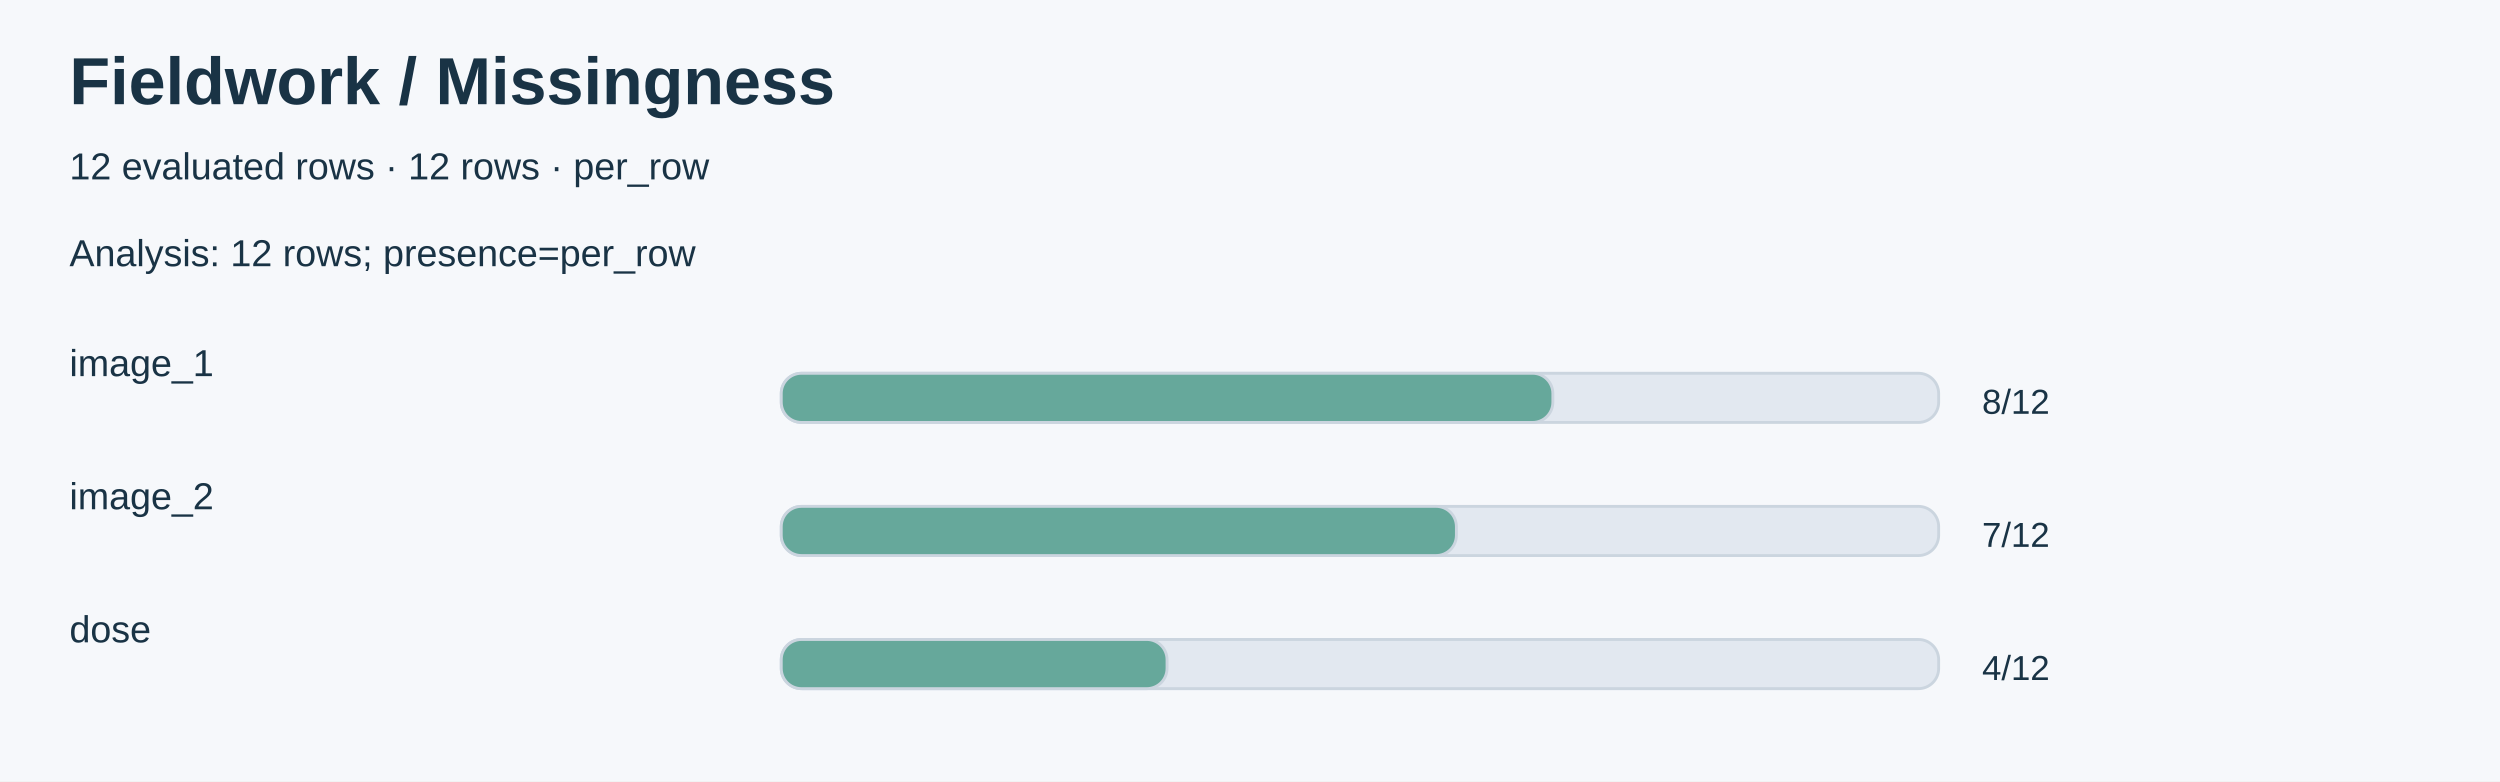
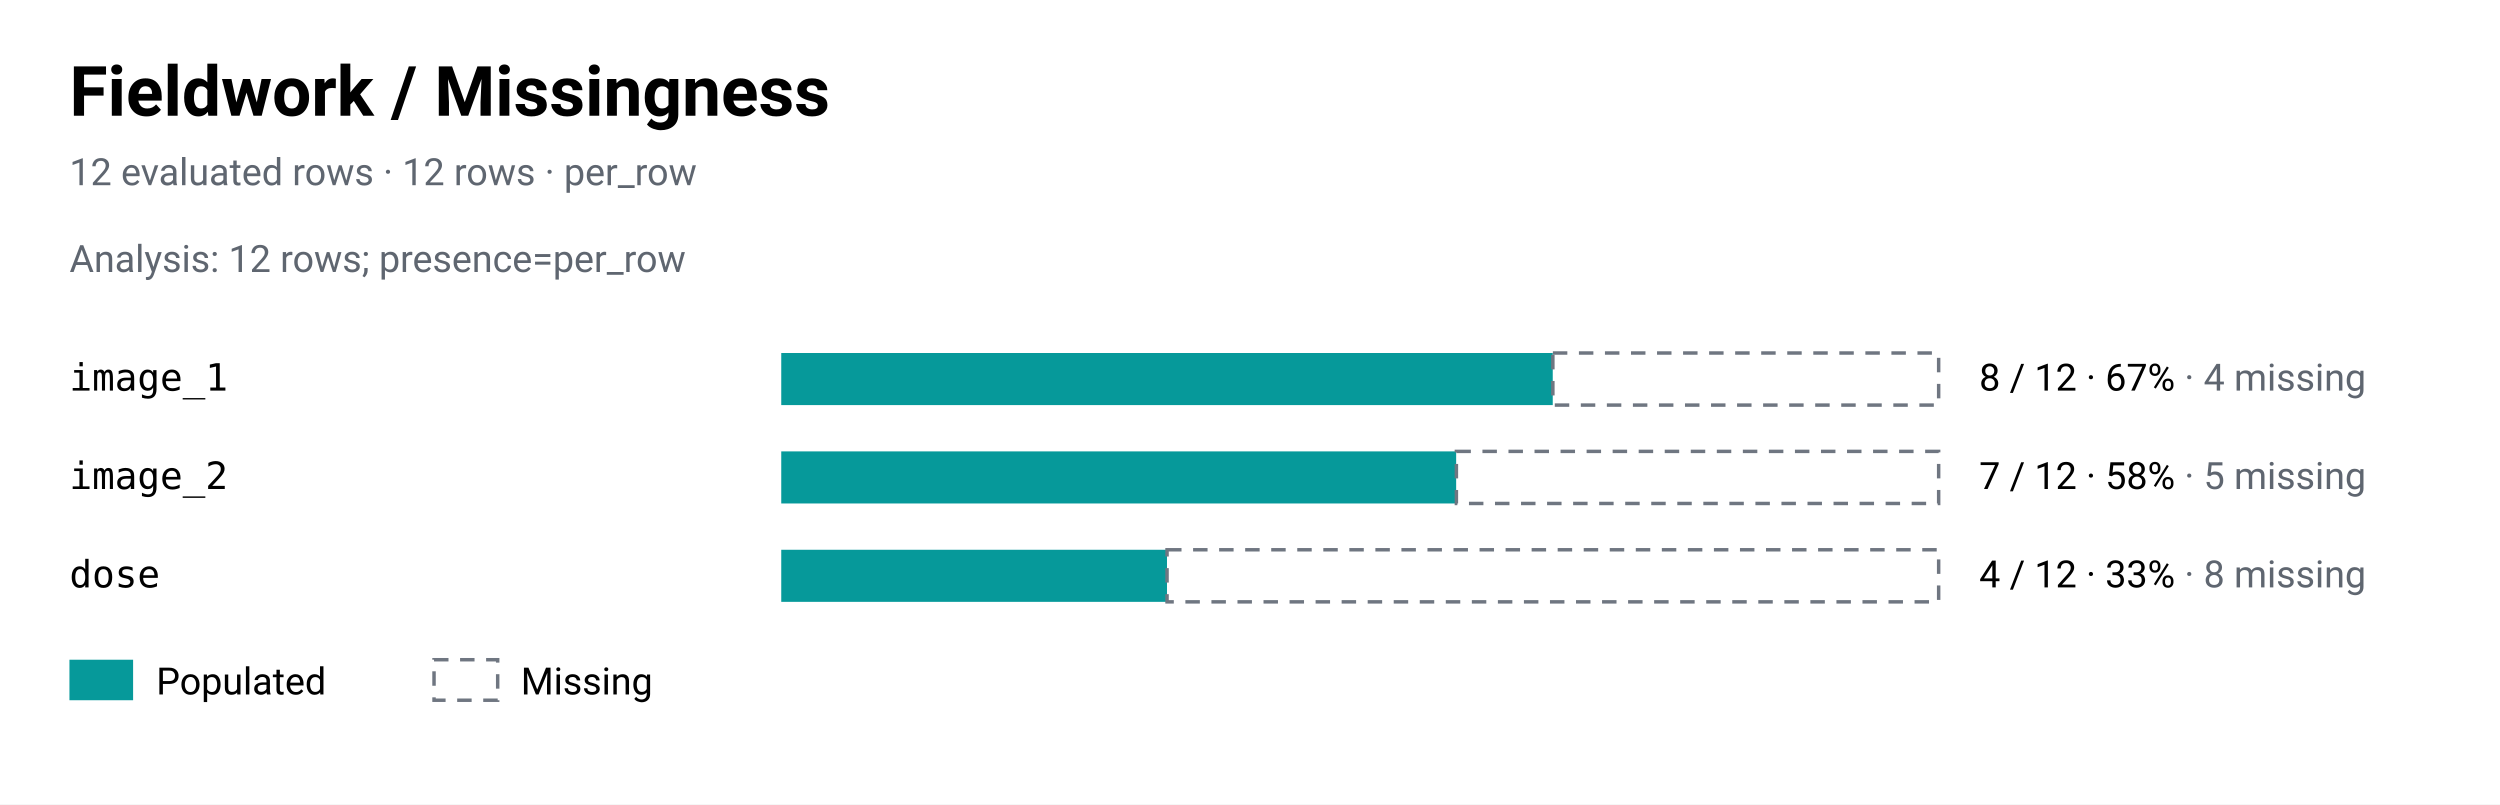
- <svg xmlns="http://www.w3.org/2000/svg" role="img" aria-label="Fieldwork missingness" viewBox="0 0 864 270" width="864" height="270" font-family="Arial, sans-serif" fill="#193345">
-   <rect width="100%" height="100%" fill="#f6f8fb" />
-   <text x="24" y="36" font-size="23" font-weight="600">Fieldwork / Missingness</text>
-   <text x="24" y="62" font-size="13" font-weight="400">12 evaluated rows · 12 rows · per_row</text>
-   <text x="24" y="92" font-size="13" font-weight="400">Analysis: 12 rows; presence=per_row</text>
-   <text x="24" y="130" font-size="13" font-weight="400">image_1</text>
-   <rect x="270" y="129" width="400" height="17" rx="7" fill="#e2e8f0" stroke="#cbd5df" />
-   <rect x="270" y="129" width="266.67" height="17" rx="7" fill="#66a89b" stroke="#cbd5df" />
-   <text x="685" y="143" font-size="12" font-weight="400">8/12</text>
-   <text x="24" y="176" font-size="13" font-weight="400">image_2</text>
-   <rect x="270" y="175" width="400" height="17" rx="7" fill="#e2e8f0" stroke="#cbd5df" />
-   <rect x="270" y="175" width="233.33" height="17" rx="7" fill="#66a89b" stroke="#cbd5df" />
-   <text x="685" y="189" font-size="12" font-weight="400">7/12</text>
-   <text x="24" y="222" font-size="13" font-weight="400">dose</text>
-   <rect x="270" y="221" width="400" height="17" rx="7" fill="#e2e8f0" stroke="#cbd5df" />
-   <rect x="270" y="221" width="133.33" height="17" rx="7" fill="#66a89b" stroke="#cbd5df" />
-   <text x="685" y="235" font-size="12" font-weight="400">4/12</text>
+ <svg xmlns="http://www.w3.org/2000/svg" role="img" aria-label="Fieldwork missingness" viewBox="0 0 864 278" width="864" height="278" font-family="system-ui, -apple-system, 'Segoe UI', Roboto, 'Helvetica Neue', Arial, sans-serif" fill="#000000">
+   <rect width="100%" height="100%" fill="#ffffff" />
+   <text x="24" y="40" font-size="24" font-weight="700">Fieldwork / Missingness</text>
+   <text x="24" y="64" font-size="13" font-weight="400" fill="#5f6670">12 evaluated rows · 12 rows · per_row</text>
+   <text x="24" y="94" font-size="13" font-weight="400" fill="#5f6670">Analysis: 12 rows; presence=per_row</text>
+   <text x="24" y="135" font-size="13" font-weight="400" font-family="ui-monospace, SFMono-Regular, Menlo, Consolas, 'DejaVu Sans Mono', monospace">image_1</text>
+   <rect x="270" y="122" width="266.67" height="18" rx="0" fill="#06999a" />
+   <rect x="536.67" y="122" width="133.33" height="18" rx="0" fill="#ffffff" stroke="#6f7681" stroke-width="1.2" stroke-dasharray="5 4" />
+   <text x="684" y="135" font-size="13" style="font-variant-numeric:tabular-nums">8 / 12 · 67% <tspan fill="#5f6670">· 4 missing</tspan>
+   </text>
+   <text x="24" y="169" font-size="13" font-weight="400" font-family="ui-monospace, SFMono-Regular, Menlo, Consolas, 'DejaVu Sans Mono', monospace">image_2</text>
+   <rect x="270" y="156" width="233.33" height="18" rx="0" fill="#06999a" />
+   <rect x="503.33" y="156" width="166.67" height="18" rx="0" fill="#ffffff" stroke="#6f7681" stroke-width="1.2" stroke-dasharray="5 4" />
+   <text x="684" y="169" font-size="13" style="font-variant-numeric:tabular-nums">7 / 12 · 58% <tspan fill="#5f6670">· 5 missing</tspan>
+   </text>
+   <text x="24" y="203" font-size="13" font-weight="400" font-family="ui-monospace, SFMono-Regular, Menlo, Consolas, 'DejaVu Sans Mono', monospace">dose</text>
+   <rect x="270" y="190" width="133.33" height="18" rx="0" fill="#06999a" />
+   <rect x="403.33" y="190" width="266.67" height="18" rx="0" fill="#ffffff" stroke="#6f7681" stroke-width="1.2" stroke-dasharray="5 4" />
+   <text x="684" y="203" font-size="13" style="font-variant-numeric:tabular-nums">4 / 12 · 33% <tspan fill="#5f6670">· 8 missing</tspan>
+   </text>
+   <rect x="24" y="228" width="22" height="14" rx="0" fill="#06999a" />
+   <text x="54" y="240" font-size="13" font-weight="400">Populated</text>
+   <rect x="150" y="228" width="22" height="14" rx="0" fill="#ffffff" stroke="#6f7681" stroke-width="1.2" stroke-dasharray="5 4" />
+   <text x="180" y="240" font-size="13" font-weight="400">Missing</text>
</svg>
